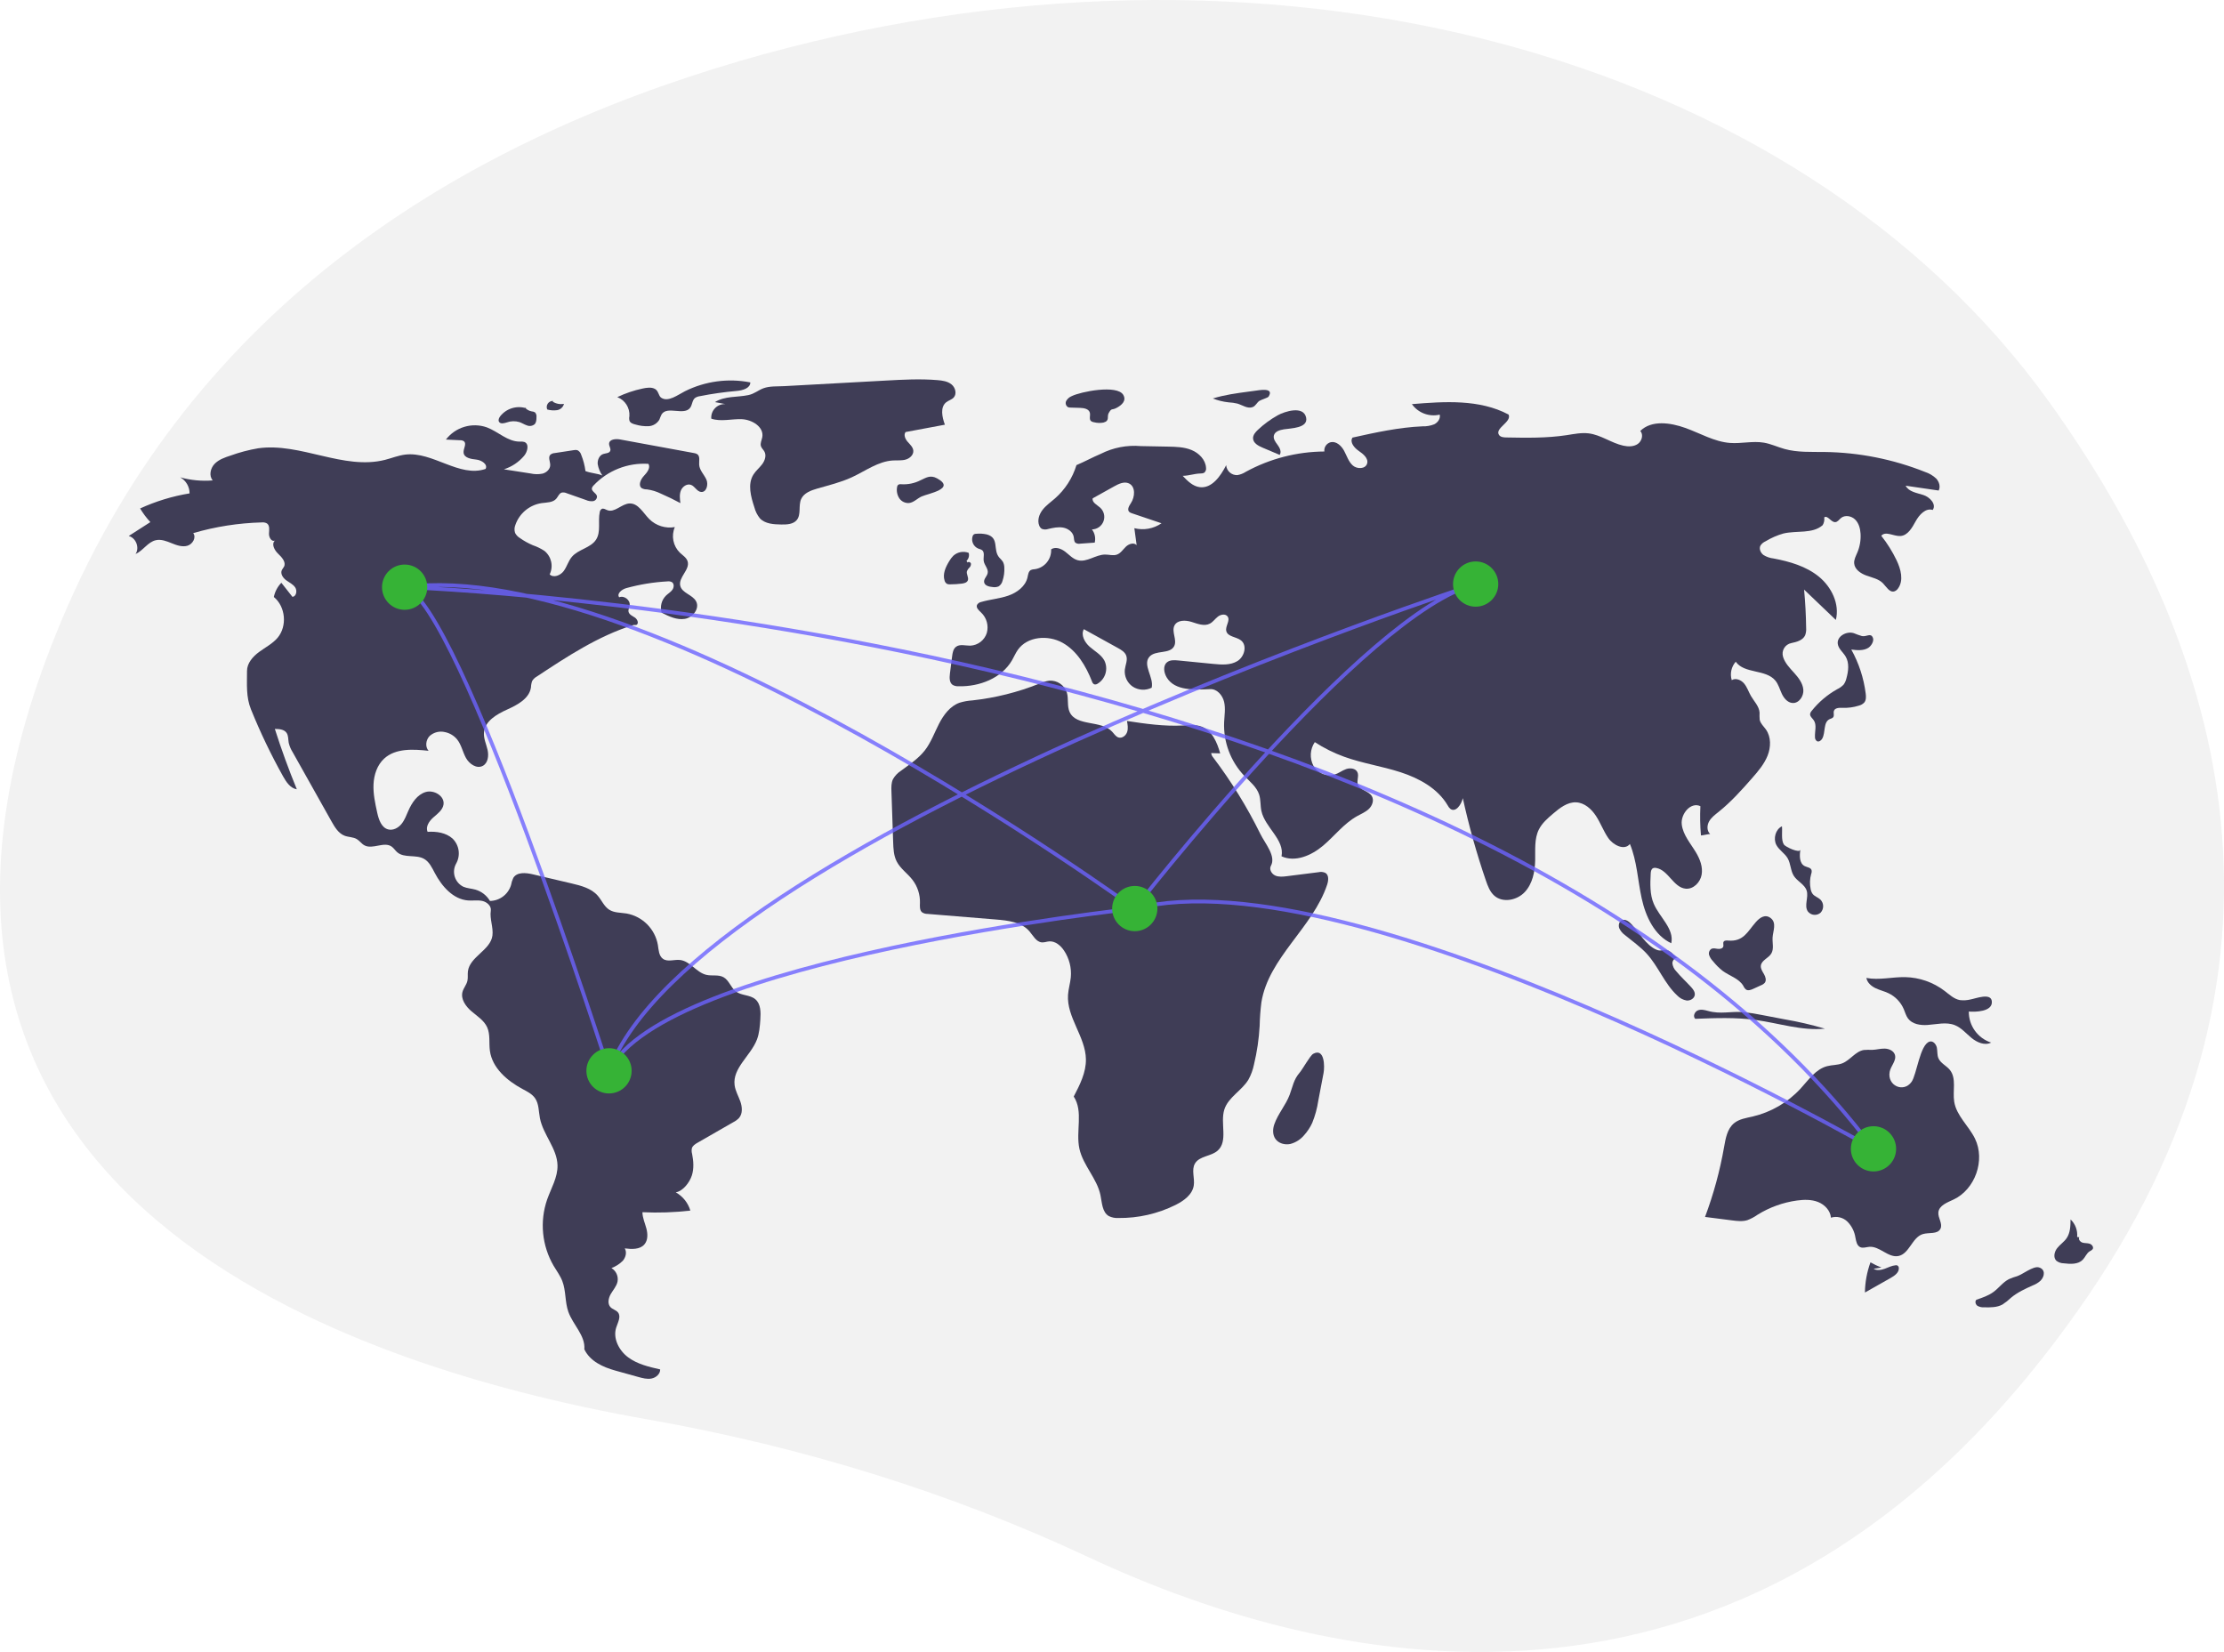
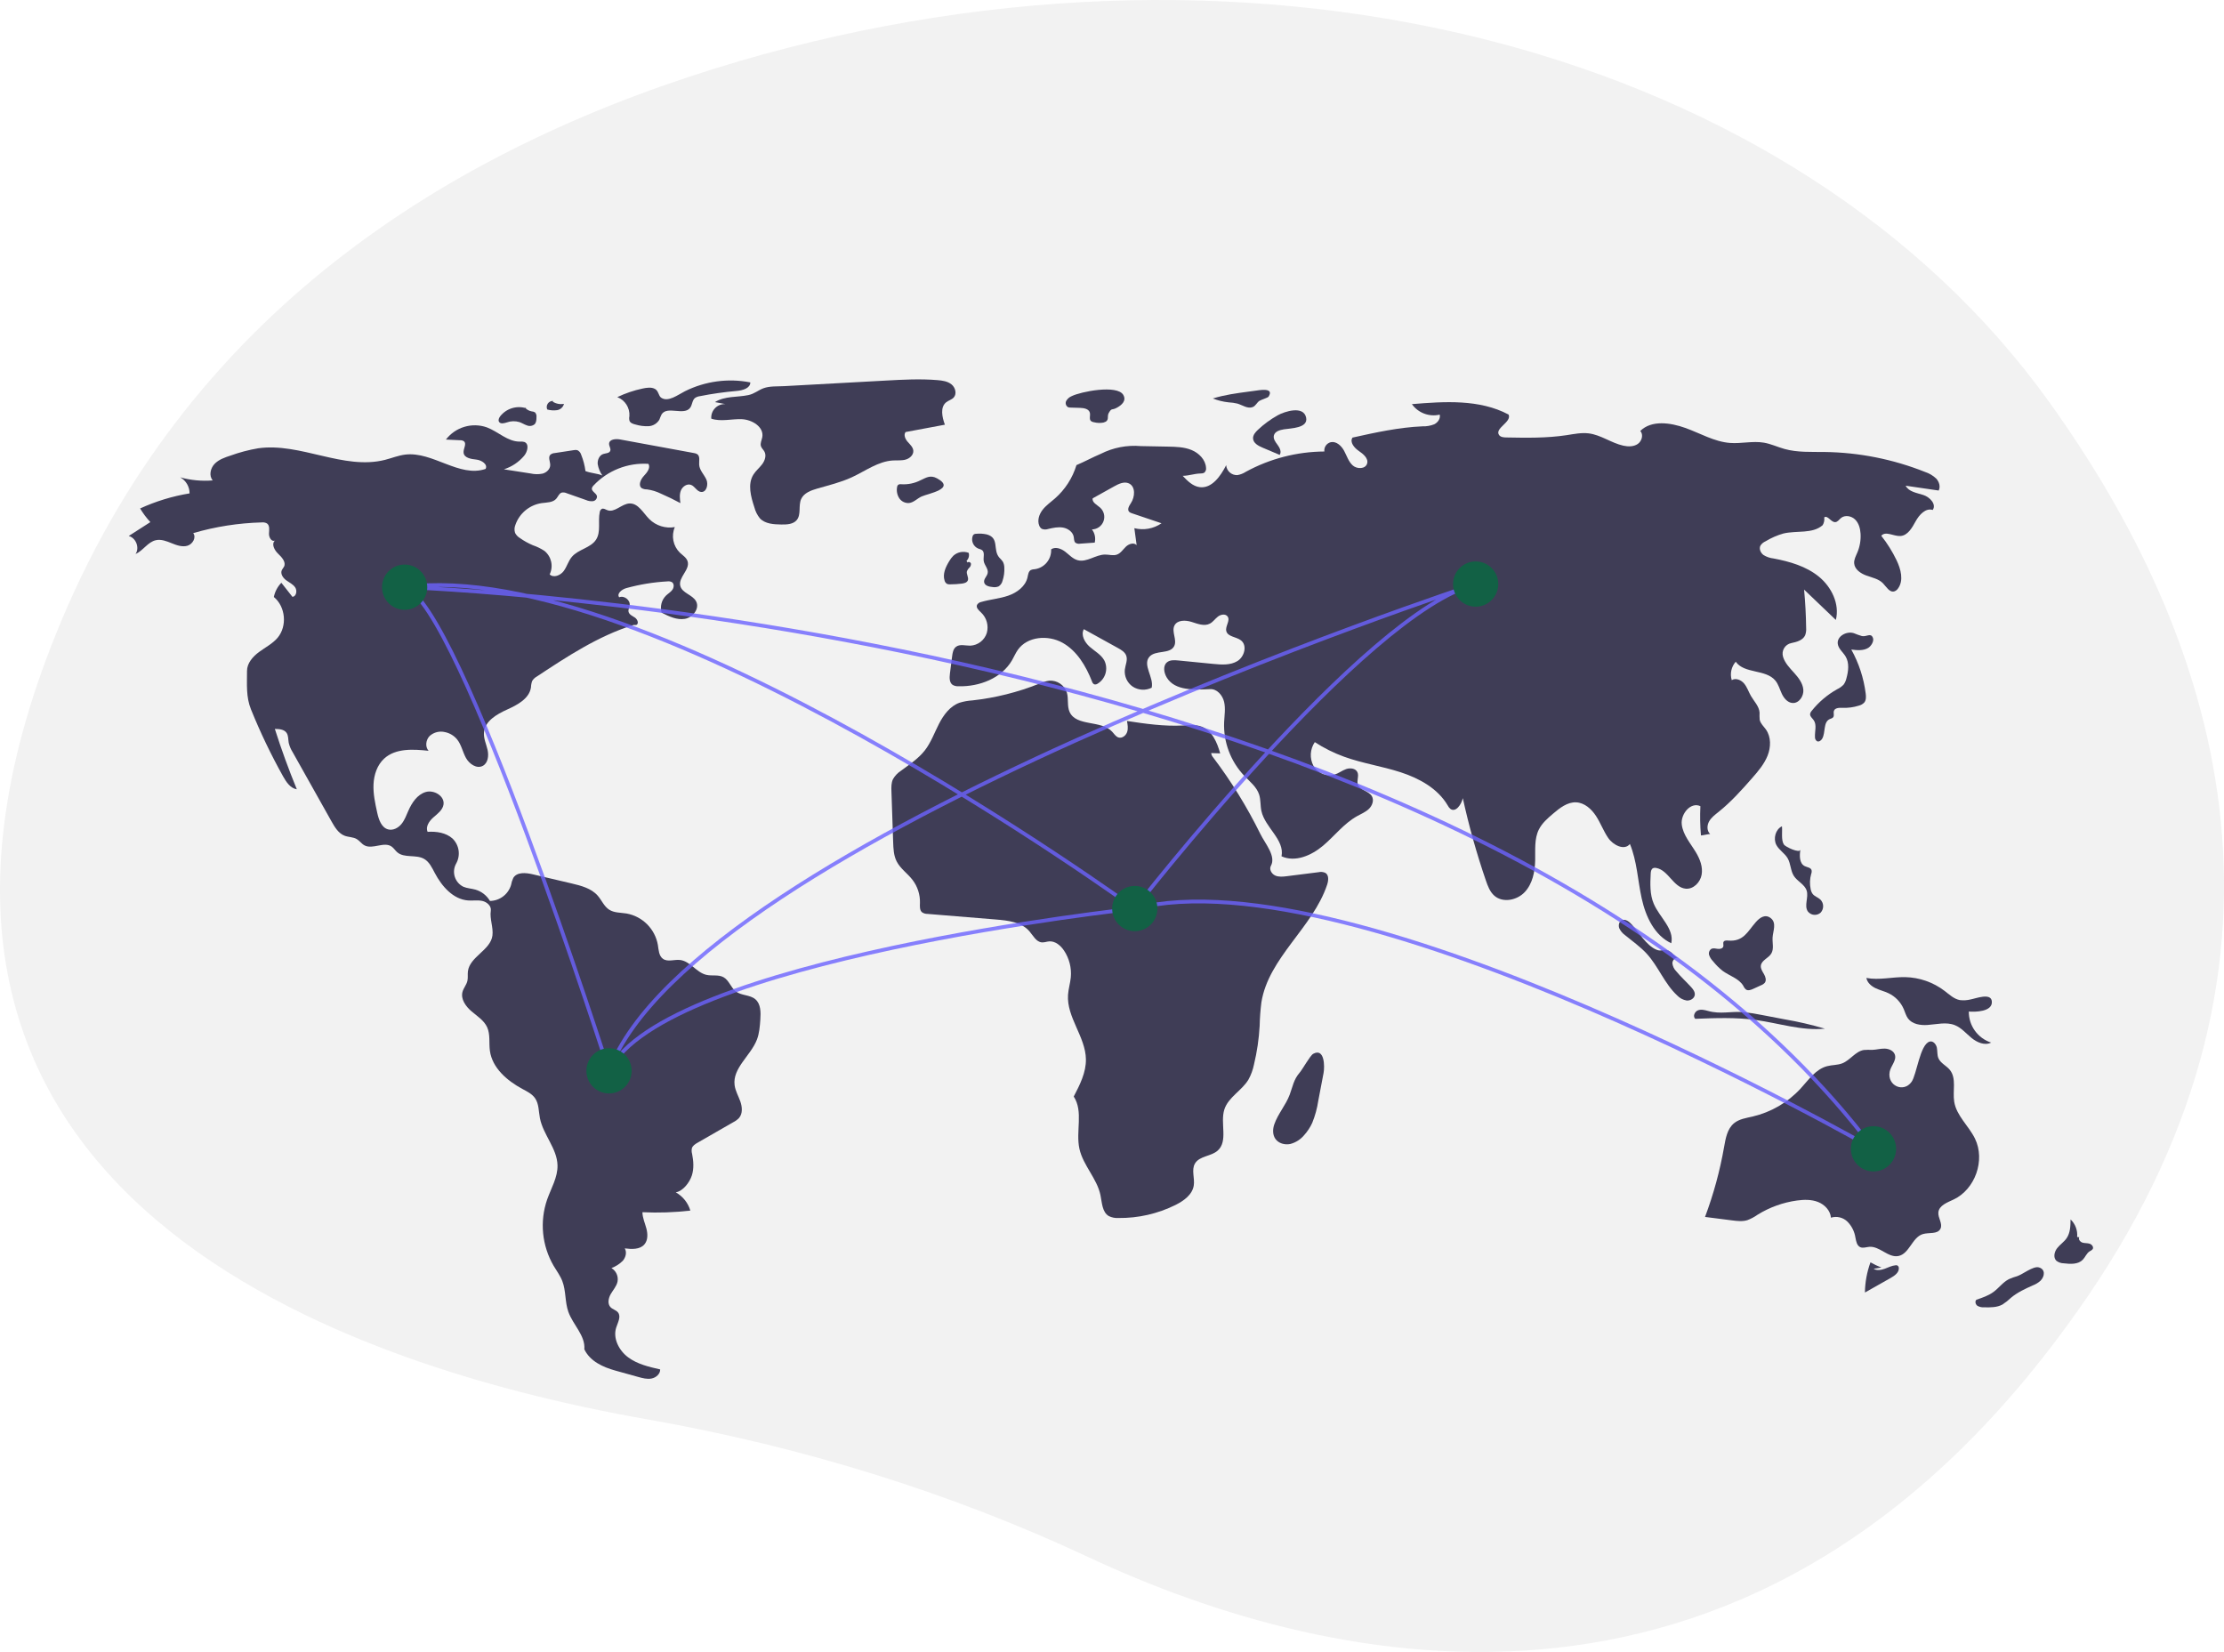
<svg xmlns="http://www.w3.org/2000/svg" data-name="Layer 1" width="1176.606" height="873.979" viewBox="0 0 1176.606 873.979">
  <path d="M1095.664,225.463C962.121,39.632,680.019-35.748,402.58,45.439,255.907,88.36,114.487,174.358,44.402,340.88-80.881,638.554,182.167,733.624,354.172,763.924c83.172,14.651,161.507,39.263,233.089,72.771C716.045,896.979,944,950.398,1115.894,699.286,1240.482,517.28,1184.616,349.244,1095.664,225.463Z" transform="translate(-11.69692 -13.01074)" fill="#f2f2f2" />
  <path d="M321.429,262.228a34.385,34.385,0,0,0-2.248-8.605,3.895,3.895,0,0,0-1.98-2.439,4.08,4.08,0,0,0-1.965-.022l-10.087,1.544a3.867,3.867,0,0,0-2.302.894c-1.314,1.382-.02,3.607-.06,5.513-.045,2.143-1.95,3.883-4.015,4.459a15.177,15.177,0,0,1-6.38-.079l-14.105-2.192a23.256,23.256,0,0,0,10.671-7.121c1.856-2.199,2.844-6.304.161-7.345a6.585,6.585,0,0,0-2.45-.197c-6.391.05-11.419-5.286-17.402-7.533a19.241,19.241,0,0,0-21.655,6.455l7.514.362a3.335,3.335,0,0,1,2.001.534c1.647,1.353-.401,3.952-.169,6.07.301,2.752,3.956,3.34,6.711,3.619s6.25,2.517,4.925,4.948c-13.847,4.769-27.937-9.323-42.479-7.588-3.68.439-7.156,1.885-10.749,2.794-21.951,5.554-44.644-9.264-67.068-6.126a85.163,85.163,0,0,0-14.64,3.861c-3.052,1.002-6.235,2.085-8.453,4.409s-3.061,6.298-.961,8.729a49.126,49.126,0,0,1-17.216-1.636,9.645,9.645,0,0,1,4.959,8.5A102.145,102.145,0,0,0,85.821,282.014a44.073,44.073,0,0,0,5.416,7.215l-11.445,7.353c3.867.974,5.866,6.247,3.617,9.54,4.009-1.784,6.494-6.398,10.782-7.333,2.809-.613,5.667.536,8.331,1.616s5.593,2.126,8.352,1.316,4.793-4.387,3.04-6.666a142.719,142.719,0,0,1,36.253-5.664,4.547,4.547,0,0,1,2.746.521c1.598,1.109,1.178,3.504,1.092,5.447s1.429,4.497,3.165,3.621c-2.043,1.772-.297,5.108,1.664,6.971s4.323,4.434,3.123,6.858c-.313.633-.845,1.139-1.146,1.777-.89,1.884.523,4.081,2.189,5.332s3.707,2.126,4.864,3.858.632,4.765-1.438,5.007l-5.882-7.469a15.314,15.314,0,0,0-3.974,7.53c6.238,5.099,7.176,15.478,1.954,21.613-2.669,3.135-6.464,5.04-9.776,7.486s-6.377,5.928-6.369,10.045c.014,7.113-.567,13.721,2.099,20.316a312.966,312.966,0,0,0,16.99,35.447c1.681,3.006,3.853,6.301,7.258,6.819q-6.455-15.714-11.621-31.917c2.243.009,4.836.187,6.151,2.004,1.089,1.505.855,3.551,1.193,5.378a16.659,16.659,0,0,0,2.124,4.994L187.123,447.636c1.704,3.034,3.658,6.292,6.913,7.521,2.082.786,4.49.638,6.406,1.769,1.502.887,2.513,2.46,4.044,3.296,4.329,2.361,10.349-2.167,14.394.652,1.157.806,1.893,2.087,2.958,3.01,3.736,3.236,9.865,1.071,14.179,3.485,2.78,1.556,4.22,4.667,5.703,7.486,3.714,7.062,9.723,13.981,17.683,14.543,2.5.177,5.054-.297,7.498.259s4.85,2.689,4.457,5.164c-.673,4.244,1.424,8.891.861,13.151-1.026,7.76-12.032,11.169-12.978,18.939-.207,1.701.117,3.457-.288,5.122-.496,2.041-2.029,3.702-2.574,5.731-1.032,3.844,1.722,7.67,4.748,10.256s6.635,4.816,8.289,8.437c1.748,3.827.89,8.289,1.458,12.457,1.241,9.1,9.102,15.847,17.191,20.197,2.465,1.325,5.111,2.608,6.706,4.908,2.082,3.001,1.875,6.957,2.57,10.543,1.703,8.782,9.095,16.017,9.305,24.96.149,6.356-3.384,12.122-5.495,18.12a42.257,42.257,0,0,0,3.451,35.046c1.579,2.666,3.467,5.18,4.584,8.07,1.993,5.158,1.346,11.02,3.184,16.235,2.43,6.895,9.106,12.589,8.467,19.872,3.031,6.294,9.724,9.387,16.454,11.26l12.062,3.357c2.309.643,4.723,1.291,7.074.825s4.596-2.418,4.535-4.815c-5.915-1.334-12.019-2.752-16.895-6.357s-8.216-10.023-6.366-15.797c.858-2.678,2.683-5.769.948-7.982-.993-1.267-2.81-1.598-3.931-2.753-1.748-1.803-1.147-4.831.109-7.005s3.073-4.116,3.579-6.576a6.861,6.861,0,0,0-3.216-7.138,17.054,17.054,0,0,0,5.97-3.831c1.57-1.793,2.295-4.557,1.06-6.595,3.668.465,7.997.693,10.405-2.113,1.923-2.24,1.79-5.59,1.031-8.442s-2.044-5.624-2.084-8.575a156.267,156.267,0,0,0,25.353-.86,16.439,16.439,0,0,0-7.708-9.654c3.811-.645,7.282-5.207,8.486-8.879s.897-7.673.153-11.465a6.152,6.152,0,0,1-.114-3.004c.429-1.368,1.772-2.202,3.015-2.916l18.914-10.863a11.017,11.017,0,0,0,3.025-2.233c1.982-2.328,1.688-5.841.673-8.725s-2.64-5.595-3.031-8.627c-1.169-9.068,8.538-15.574,11.813-24.109,1.286-3.35,1.548-6.991,1.796-10.57.267-3.844.287-8.31-2.665-10.787-2.829-2.375-7.251-1.845-10.211-4.054-2.714-2.025-3.651-5.958-6.616-7.594-2.693-1.486-6.07-.541-9.065-1.239-5.274-1.23-8.592-7.308-13.978-7.871-3.039-.318-6.478,1.168-8.969-.602-2.195-1.559-2.283-4.694-2.7-7.353a20.536,20.536,0,0,0-16.575-16.628c-3.133-.502-6.544-.312-9.209-2.033-2.699-1.744-3.937-5.008-6.057-7.422-3.417-3.891-8.798-5.274-13.84-6.459l-20.506-4.821c-3.64-.856-8.332-1.31-10.286,1.879a14.738,14.738,0,0,0-1.217,3.827,11.85,11.85,0,0,1-11.144,8.388,13.179,13.179,0,0,0-7.772-6.013c-2.079-.579-4.305-.644-6.288-1.496a8.833,8.833,0,0,1-3.833-12.253,10.995,10.995,0,0,0-1.879-13.225c-3.487-3.131-8.532-3.887-13.207-3.574-1.225-2.672.823-5.687,3.03-7.629s4.886-3.851,5.366-6.751c.756-4.561-5.064-8.026-9.483-6.666s-7.24,5.652-9.104,9.883c-1.07,2.428-1.979,4.984-3.667,7.031s-4.405,3.513-6.975,2.856c-3.639-.93-5.044-5.253-5.849-8.921-1.081-4.922-2.167-9.912-1.941-14.946s1.923-10.203,5.635-13.61c6.049-5.553,15.328-5.009,23.491-4.123-1.929-2.173-1.452-5.835.612-7.881a8.96,8.96,0,0,1,8.121-1.995,11.191,11.191,0,0,1,6.291,3.762c2.32,2.828,2.979,6.647,4.733,9.857s5.696,5.948,8.923,4.226c2.787-1.488,3.23-5.353,2.536-8.435s-2.167-6.08-1.916-9.229c.479-6.01,6.709-9.627,12.206-12.102S291.737,382.615,292.608,376.65a10.73,10.73,0,0,1,.652-3.42,6.709,6.709,0,0,1,2.461-2.315c16.044-10.603,32.355-21.335,50.692-27.129.954-.301,1.066.034,2.038-.203,1.361-.786.459-2.962-.846-3.838s-3.048-1.549-3.379-3.085c-.243-1.129.422-2.238.595-3.381.425-2.807-2.933-5.399-5.541-4.276-1.473-1.951,1.442-4.217,3.798-4.866a103.15,103.15,0,0,1,21.67-3.54,3.903,3.903,0,0,1,2.466.419c1.231.853,1.074,2.808.201,4.025s-2.229,1.981-3.316,3.011a9.053,9.053,0,0,0-2.348,9.105c3.826,1.946,7.986,3.95,12.223,3.264s7.999-5.447,6.007-9.249c-1.855-3.541-7.426-4.34-8.384-8.221-1.122-4.544,5.31-8.585,3.862-13.035-.635-1.949-2.577-3.097-4.068-4.504a12.221,12.221,0,0,1-2.674-13.552,15.419,15.419,0,0,1-13.523-4.232c-3.234-3.264-5.815-8.414-10.408-8.267-4.215.134-7.845,5.051-11.786,3.551-.97-.369-1.992-1.12-2.931-.68a2.422,2.422,0,0,0-1.093,1.815c-1.002,4.788.721,10.244-1.888,14.382-2.84,4.503-9.409,5.127-12.852,9.187-1.869,2.204-2.593,5.174-4.311,7.498s-5.364,3.801-7.425,1.776a10.235,10.235,0,0,0-2.78-12.445,27.309,27.309,0,0,0-6.141-2.987,36.422,36.422,0,0,1-6.861-3.824,6.758,6.758,0,0,1-2.519-2.695,6.141,6.141,0,0,1,.172-4.262,17.426,17.426,0,0,1,13.867-11.494c2.745-.373,5.94-.242,7.756-2.333.961-1.107,1.465-2.78,2.861-3.229a4.219,4.219,0,0,1,2.641.325l10.245,3.606a7.191,7.191,0,0,0,3.65.604,2.474,2.474,0,0,0,2.14-2.6c-.327-1.701-2.945-2.518-2.707-4.234a2.827,2.827,0,0,1,.857-1.441,36.629,36.629,0,0,1,29.051-11.472c1.293,2.124-.752,4.639-2.454,6.452s-3.069,5.052-1.011,6.448a5.643,5.643,0,0,0,2.728.614,23.819,23.819,0,0,1,7.261,2.202q5.311,2.311,10.417,5.057c-.301-2.245-.588-4.609.263-6.708s3.269-3.745,5.381-2.928c2.036.788,3.079,3.483,5.248,3.73,2.893.329,4.034-3.944,2.826-6.593s-3.6-4.867-3.8-7.772c-.135-1.96.611-4.39-.954-5.576a4.26,4.26,0,0,0-1.847-.648l-39.084-7.192c-2.321-.427-5.674-.1-5.777,2.258-.057,1.316,1.118,2.618.597,3.828-.556,1.291-2.381,1.173-3.711,1.63-2.063.709-3.098,3.158-2.9,5.331a14.834,14.834,0,0,0,2.448,6.008C327.82,263.487,323.971,263.291,321.429,262.228Z" transform="translate(-11.69692 -13.01074)" fill="#3f3d56" />
  <path d="M290.244,229.051a12.656,12.656,0,0,0-13.902,4.164c-.644.847-1.184,2.015-.645,2.933.772,1.315,2.741.796,4.192.325a10.549,10.549,0,0,1,6.621-.158c1.363.468,2.581,1.295,3.95,1.745a3.978,3.978,0,0,0,4.056-.593c.939-.958.998-2.447 1-3.788a3.047,3.047,0,0,0-.776-2.504,3.981,3.981,0,0,0-1.796-.531,6.185,6.185,0,0,1-3.619-2.115" transform="translate(-11.69692 -13.01074)" fill="#3f3d56" />
  <path d="M304.337,225.127a3.22,3.22,0,0,0-3.112,4.534,13.05,13.05,0,0,0,5.203.339,4.447,4.447,0,0,0,3.637-3.334,8.372,8.372,0,0,1-5.928-1.132" transform="translate(-11.69692 -13.01074)" fill="#3f3d56" />
  <path d="M351.62,218.574a59.853,59.853,0,0,0-13.342,4.532,10.024,10.024,0,0,1,6.402,10.068,5.243,5.243,0,0,0,.061,2.489c.49,1.188,1.91,1.634,3.158,1.939a20.823,20.823,0,0,0,6.927.884,7.056,7.056,0,0,0,5.734-3.504,24.972,24.972,0,0,1,1.192-2.819c2.992-4.557,11.881.953,15.094-3.451,1.132-1.552,1.028-3.887,2.503-5.116a5.624,5.624,0,0,1,2.574-.982,180.731,180.731,0,0,1,19.548-2.784c3.109-.271,7.162-1.387,7.188-4.508a54.149,54.149,0,0,0-34.541,4.647c-3.85,1.929-8.943,5.985-12.652,3.429-1.389-.957-1.32-3.535-3.231-4.612C356.281,217.686,353.694,218.133,351.62,218.574Z" transform="translate(-11.69692 -13.01074)" fill="#3f3d56" />
  <path d="M389.919,225.736l5.497,1.056a7.124,7.124,0,0,0-7.413,7.72c5.148,1.72,10.761.046,16.184.275s11.733,4.102,10.807,9.451c-.28,1.617-1.214,3.233-.728,4.801.34,1.099,1.31,1.878,1.856,2.89,1.14,2.109.229,4.776-1.21,6.693s-3.374,3.446-4.637,5.483c-3.142,5.067-1.357,11.617.515,17.277a15.231,15.231,0,0,0,2.929,5.849c2.773,2.948,7.292,3.205,11.338,3.264,2.945.043,6.32-.103,8.182-2.385,2.432-2.979.731-7.628,2.332-11.125,1.454-3.176,5.159-4.538,8.515-5.504,6.149-1.77,12.416-3.275,18.229-5.949,7.219-3.32,13.965-8.495,21.899-8.922,2.226-.12,4.507.143,6.651-.467s4.181-2.464,4.019-4.687c-.139-1.9-1.746-3.294-3.002-4.726s-2.242-3.634-1.088-5.149l20.797-3.884c-1.474-4.017-2.623-9.309.765-11.924,1.222-.944,2.859-1.321,3.899-2.461,1.774-1.944.882-5.293-1.166-6.946s-4.816-2.037-7.438-2.255c-9.119-.757-18.29-.257-27.426.244q-26.79,1.468-53.58,2.937c-3.595.197-7.746-.104-11.044,1.123-2.792,1.038-4.776,2.945-7.969,3.614C401.739,223.264,395.252,222.427,389.919,225.736Z" transform="translate(-11.69692 -13.01074)" fill="#3f3d56" />
  <path d="M488.403,269.189a2.212,2.212,0,0,0-1.6.363,2.02,2.02,0,0,0-.521,1.234,8.149,8.149,0,0,0,1.184,5.832,5.711,5.711,0,0,0,5.228,2.506c2.475-.316,4.3-2.427,6.575-3.458,3.507-1.587,18.403-4.061,8.099-9.627-3.551-1.918-5.845-.225-8.644,1.039A19.669,19.669,0,0,1,488.403,269.189Z" transform="translate(-11.69692 -13.01074)" fill="#3f3d56" />
  <path d="M578.653,222.593a5.883,5.883,0,0,0-2.862,2.492,2.514,2.514,0,0,0,.943,3.335,3.752,3.752,0,0,0,1.404.223l4.892.146c2.078.062,4.674.505,5.233,2.508.415,1.487-.513,3.398.606,4.461a3.155,3.155,0,0,0,1.664.649,11.341,11.341,0,0,0,4.929.159c3.56-.955,1.689-3.127,2.81-5.062,1.715-2.96,1.418-1.168,4.441-2.864,2.232-1.253,5.116-3.525,3.253-6.718C602.727,216.368,583.434,220.208,578.653,222.593Z" transform="translate(-11.69692 -13.01074)" fill="#3f3d56" />
  <path d="M675.212,219.802l-2.841.379c-6.406.855-12.848,1.718-19.018,3.641a31.652,31.652,0,0,0,8.329,2.044,25.585,25.585,0,0,1,4.665.663c2.725.811,5.471,2.906,8.104,1.833,1.632-.665,2.165-2.365,3.517-3.266.934-.622,4.475-1.629,4.871-2.257C686.04,217.764,677.672,219.474,675.212,219.802Z" transform="translate(-11.69692 -13.01074)" fill="#3f3d56" />
  <path d="M687.686,232.713A53.277,53.277,0,0,0,677.203,240.39c-1.335,1.255-2.698,2.815-2.577,4.643.161,2.429,2.749,3.839,4.991,4.788l9.081,3.845c1.102-1.553.093-3.696-1.045-5.222s-2.492-3.291-1.989-5.128c.574-2.095,3.129-2.81,5.271-3.171,3.491-.588,12.907-.541,11.776-6.167C701.378,227.35,691.19,230.754,687.686,232.713Z" transform="translate(-11.69692 -13.01074)" fill="#3f3d56" />
  <path d="M685.86,607.84c-.865,2.503-.947,5.451.549,7.637,1.678,2.452,5.036,3.366,7.942,2.744a14.307,14.307,0,0,0,7.374-4.741,25.392,25.392,0,0,0,4.241-6.504,50.767,50.767,0,0,0,3.144-11.502l2.82-14.804c.63-3.309.606-13.452-5.475-10.147-1.661.903-5.508,8.031-7.249,10.053-3.138,3.643-3.553,7.178-5.205,11.592C691.931,597.695,687.773,602.303,685.86,607.84Z" transform="translate(-11.69692 -13.01074)" fill="#3f3d56" />
  <path d="M1007.042,683.597a44.332,44.332,0,0,1-5.778-2.751,48.707,48.707,0,0,0-2.929,15.965l13.616-7.705c2.048-1.159,4.37-2.769,4.326-5.123a1.621,1.621,0,0,0-.753-1.474,1.836,1.836,0,0,0-.955-.112c-2.019.168-3.86,1.162-5.764,1.853s-4.132,1.056-5.879.031" transform="translate(-11.69692 -13.01074)" fill="#3f3d56" />
  <path d="M1078.869,688.172a29.472,29.472,0,0,0-4.366,1.567c-3.125,1.59-5.25,4.609-8.062,6.703-2.691,2.004-5.93,3.104-9.11,4.174-.935.827-.506,2.492.51,3.218a6.315,6.315,0,0,0,3.596.808c3.303.073,6.784.105,9.677-1.491a30.518,30.518,0,0,0,4.556-3.616c3.383-2.823,7.446-4.685,11.467-6.485a13.162,13.162,0,0,0,3.997-2.39c2.527-2.49,2.705-6.331-.939-7.178C1087.251,682.798,1081.672,687.265,1078.869,688.172Z" transform="translate(-11.69692 -13.01074)" fill="#3f3d56" />
  <path d="M1110.605,667.441a11.359,11.359,0,0,0-3.475-9.307c-.037,3.428-.141,7.079-2.069,9.914-1.374,2.02-3.527,3.384-5.032,5.307s-2.173,4.973-.408,6.661a6.615,6.615,0,0,0,3.92,1.35c3.514.414,7.581.644,10.045-1.894,1.345-1.386,1.999-3.438,3.64-4.456a4.429,4.429,0,0,0,1.597-1.143c.677-1.077-.399-2.496-1.611-2.884s-2.547-.206-3.764-.574-2.335-1.738-1.71-2.846" transform="translate(-11.69692 -13.01074)" fill="#3f3d56" />
  <path d="M1054.2,541.77a15.795,15.795,0,0,1-5.636.332c-3.128-.575-5.563-2.933-8.088-4.866A35.677,35.677,0,0,0,1019.63,529.953c-6.863-.13-13.789,1.73-20.529.433.44,2.449,2.536,4.286,4.772,5.378s4.704,1.641,6.951,2.711a16.597,16.597,0,0,1,8.039,8.363c.724,1.689,1.179,3.528,2.275,5.003,2.241,3.015,6.488,3.677,10.236,3.43,4.887-.321,9.991-1.727,14.537.094,3.478,1.393,5.967,4.437,8.871,6.804s6.994,4.124,10.329,2.416a17.075,17.075,0,0,1-11.814-16.43c3.27.301,12.69.184,12.183-5.373C1065.05,538.072,1057.008,541.262,1054.2,541.77Z" transform="translate(-11.69692 -13.01074)" fill="#3f3d56" />
  <path d="M1011.417,580.087c.581-3.185,3.757-5.997,2.767-9.08-.684-2.132-3.156-3.184-5.394-3.237s-4.437.614-6.675.677a32.53,32.53,0,0,0-4.371.062c-4.442.73-7.181,5.387-11.367,7.042-2.546,1.007-5.406.814-8.053,1.51-6.01,1.58-9.813,7.259-14.014,11.838a50.011,50.011,0,0,1-25.384,14.804c-3.417.791-7.09,1.297-9.807,3.517-3.597,2.939-4.482,7.977-5.282,12.552a207.333,207.333,0,0,1-10.093,37.051l14.27,1.822c2.713.346,5.524.685,8.139-.118a23.628,23.628,0,0,0,5.353-2.852,53.442,53.442,0,0,1,20.879-7.537c3.737-.513,7.655-.607,11.162.782s6.516,4.539,6.809,8.3a8.767,8.767,0,0,1,8.762,2.131,15.231,15.231,0,0,1,4.183,8.351c.376,1.952.752,4.292,2.564,5.111,1.478.668,3.173-.051,4.79-.181,5.486-.439,10.039,5.958,15.432,4.857,5.784-1.181,7.203-9.843,12.846-11.578,3.241-.996,7.786.215,9.338-2.799,1.368-2.657-1.361-5.723-1.08-8.698.346-3.663,4.667-5.218,7.998-6.781,11.484-5.389,16.934-20.845,11.369-32.245-3.297-6.754-9.785-12.071-10.983-19.491-.922-5.709,1.329-12.366-2.311-16.859-1.852-2.286-4.987-3.548-6.088-6.275-.694-1.717-.415-3.665-.788-5.479s-1.956-3.711-3.747-3.241c-5.199,1.365-6.858,17.425-9.641,21.327C1018.77,591.302,1010.084,587.395,1011.417,580.087Z" transform="translate(-11.69692 -13.01074)" fill="#3f3d56" />
  <path d="M915.322,547.838c-1.777-.498-3.717-.989-5.419-.277s-2.696,3.211-1.33,4.451c10.688-.416,21.442-.83,32.04.622,12.21,1.672,24.294,5.815,36.558,4.596a186.054,186.054,0,0,0-21.326-4.949l-12.006-2.293a92.83,92.83,0,0,0-9.749-1.506C927.241,547.916,922.057,549.726,915.322,547.838Z" transform="translate(-11.69692 -13.01074)" fill="#3f3d56" />
  <path d="M926.023,510.612c-.887-.074-1.986-.138-2.445.625-.439.729.063,1.692-.172,2.509-.322,1.117-1.785,1.402-2.937,1.25s-2.398-.516-3.419.039a2.898,2.898,0,0,0-1.121,3.292,8.475,8.475,0,0,0,1.976,3.15,32.185,32.185,0,0,0,5.128,5.143c3.674,2.712,8.65,4.018,10.964,7.955a5.278,5.278,0,0,0,1.464,1.971c1.111.704,2.559.168,3.755-.378l4.192-1.915a4.762,4.762,0,0,0,1.96-1.333c.958-1.299.369-3.147-.434-4.547s-1.833-2.849-1.66-4.454c.308-2.862,3.987-3.956,5.5-6.405,1.525-2.468.532-5.648.708-8.544.206-3.387,2.334-7.792-1.09-10.323-2.91-2.151-5.691-.163-7.78,2.211C936.205,505.866,934.122,511.288,926.023,510.612Z" transform="translate(-11.69692 -13.01074)" fill="#3f3d56" />
  <path d="M951.468,460.009c1.431,2.74,4.415,4.376,5.975,7.044,1.692,2.893,1.499,6.63,3.334,9.434,1.883,2.877,5.672,4.404,6.728,7.675,1.153,3.572-1.463,7.913.622,11.034a4.632,4.632,0,0,0,6.794.624,4.984,4.984,0,0,0-.206-6.954c-1.234-1.126-3.007-1.612-4.038-2.927a6.141,6.141,0,0,1-1.046-2.546,16.669,16.669,0,0,1,.262-7.989,3.555,3.555,0,0,0,.201-2.09c-.464-1.349-2.29-1.444-3.572-2.07-2.911-1.421-2.841-5.53-2.332-8.729-.339,2.13-7.926-1.493-8.72-2.699-1.578-2.397-.719-7.02-1.032-9.669C951.032,451.791,949.718,456.659,951.468,460.009Z" transform="translate(-11.69692 -13.01074)" fill="#3f3d56" />
  <path d="M875.031,502.171c-1.4-1.568-3.51-3.208-5.387-2.262-1.432.721-1.826,2.703-1.265,4.205a9.257,9.257,0,0,0,3.055,3.642c3.913,3.227,8.126,6.139,11.539,9.89,6.108,6.713,9.344,15.77,15.987,21.954a8.967,8.967,0,0,0,5.034,2.724c1.935.18,4.109-1.059,4.331-2.99.183-1.591-.926-3.014-2.009-4.193-2.581-2.807-5.406-5.391-7.842-8.323a6.994,6.994,0,0,1-2.004-4.186c-.012-1.579,1.428-3.232,2.958-2.841-1.861-.476-3.241-3.576-5.972-4.159-2.282-.487-2.835.926-5.551-.239C882.724,513.172,878.659,506.233,875.031,502.171Z" transform="translate(-11.69692 -13.01074)" fill="#3f3d56" />
  <path d="M996.764,349.525a42.899,42.899,0,0,1-4.377-1.563c-3.847-1.155-8.936,1.673-8.423,5.656.341,2.647,2.804,4.431,4.164,6.727,2.017,3.404,1.479,7.722.419,11.535a9.017,9.017,0,0,1-1.455,3.282A11.116,11.116,0,0,1,983.644,377.64a46.103,46.103,0,0,0-13.49,11.46,3.303,3.303,0,0,0-.815,1.536c-.183,1.345,1.168,2.325,1.933,3.446,1.698,2.492.471,5.845.638,8.855a2.504,2.504,0,0,0,1.055,2.197c1.023.52,2.236-.363,2.791-1.368,1.841-3.335.454-8.687,3.907-10.295.653-.304,1.445-.432,1.881-1.006.691-.91.024-2.258.375-3.346.526-1.633,2.76-1.707,4.475-1.634a25.398,25.398,0,0,0,8.724-1.161,5.807,5.807,0,0,0,2.888-1.672c1.032-1.288.941-3.12.734-4.758a64.492,64.492,0,0,0-7.62-23.25c3.033.387,6.333.723,8.95-.858,1.466-.885,3.223-3.532,2.496-5.334C1001.418,347.603,999.341,350.001,996.764,349.525Z" transform="translate(-11.69692 -13.01074)" fill="#3f3d56" />
  <path d="M607.915,394.431c.363,1.947.72,3.997.082,5.871s-2.645,3.441-4.54,2.867c-1.471-.446-2.32-1.925-3.365-3.052-5.808-6.27-18.912-2.64-22.5-10.397-1.464-3.166-.469-6.959-1.468-10.301a9.169,9.169,0,0,0-9.285-6.308,19.08,19.08,0,0,0-5.343,1.595,134.727,134.727,0,0,1-35.401,8.854,29.087,29.087,0,0,0-6.802,1.238c-4.988,1.808-8.396,6.432-10.821,11.151s-4.216,9.827-7.468,14.019c-3.417,4.406-8.206,7.491-12.673,10.828a12.93,12.93,0,0,0-4.181,4.382c-.968,1.988-.914,4.301-.839,6.511l.913,26.844c.117,3.453.265,7.029,1.81,10.119,1.93,3.858,5.742,6.386,8.386,9.794a19.183,19.183,0,0,1,3.98,12.251c-.056,1.777-.233,3.879,1.151,4.995a5.062,5.062,0,0,0,2.83.814l36.312,2.972c6.387.523,13.466,1.382,17.637,6.249,1.968,2.297,3.549,5.6,6.564,5.846,1.293.106,2.551-.425,3.845-.528,3.263-.258,6.13,2.218,7.939,4.946a21.943,21.943,0,0,1,3.525,14.08c-.297,3.112-1.261,6.137-1.469,9.256-.791,11.868,9.269,22.179,9.464,34.071.115,6.995-3.206,13.531-6.444,19.733,5.225,7.916.947,18.457,3.027,27.711,1.974,8.78,9.294,15.653,11.118,24.465.835,4.034.883,8.998,4.441,11.076a10.122,10.122,0,0,0,5.025,1.006,66.242,66.242,0,0,0,30.165-6.867c4.399-2.183,8.957-5.441,9.725-10.291.62-3.911-1.364-8.286.655-11.693,2.379-4.015,8.473-3.697,11.974-6.784,5.679-5.008,1.251-14.56,3.551-21.773,2.068-6.484,9.187-9.929,12.716-15.748a27.986,27.986,0,0,0,2.955-8.009,114.243,114.243,0,0,0,3.007-20.426,122.436,122.436,0,0,1,.924-12.511c3.805-23.638,27.173-39.466,34.76-62.174.725-2.169,1.065-5.057-.864-6.284a5.525,5.525,0,0,0-3.674-.385l-16.739,2.11c-2.079.262-4.283.507-6.192-.356s-3.278-3.279-2.265-5.114c2.843-5.15-3.005-11.657-5.603-16.935a249.894,249.894,0,0,0-24.885-40.357,4.102,4.102,0,0,1-1.091-2.369l4.751.158c-1.604-5.754-4.25-12.051-9.841-14.156-3.15-1.186-6.639-.776-10-.592C627.764,397.358,617.443,395.904,607.915,394.431Z" transform="translate(-11.69692 -13.01074)" fill="#3f3d56" />
  <path d="M637.399,264.755c2.519,2.675,5.342,5.512,8.987,5.978,6.438.824,11.067-5.834,14.014-11.617a5.676,5.676,0,0,0,5.923,5.251,11.693,11.693,0,0,0,4.455-1.742,87.765,87.765,0,0,1,41.579-10.748,4.49,4.49,0,0,1,3.429-4.936c2.955-.586,5.618,1.969,7.043,4.624s2.315,5.731,4.58,7.718,6.65,1.9,7.545-.977c.859-2.762-2.019-5.118-4.409-6.746s-4.91-4.642-3.301-7.046c12.213-2.704,24.502-5.417,37-5.955a15.494,15.494,0,0,0,6.228-1.073c1.906-.935,3.421-3.058,2.908-5.119a14.104,14.104,0,0,1-14.718-5.552c17.341-1.431,35.785-2.651,51.153,5.509,1.844,3.959-7.555,7.253-5.04,10.824.802,1.139,2.409,1.272,3.802,1.298,10.679.198,21.421.393,31.98-1.22,3.859-.589,7.756-1.421,11.63-.943,6.453.796,11.972,5.101,18.32,6.505,2.584.571,5.481.591,7.659-.912s3.114-4.925,1.329-6.878c5.977-5.858,15.897-4.406,23.783-1.602s15.355,7.327,23.701,7.953c5.985.448,12.053-1.162,17.966-.138,3.716.643,7.175,2.296,10.807,3.312,6.869,1.921,14.136,1.515,21.268,1.608a149.022,149.022,0,0,1,53.106,10.553,15.789,15.789,0,0,1,5.904,3.488c1.573,1.685,2.376,4.303,1.318,6.351l-17.473-2.553c1.646,3.241,5.905,3.793,9.364,4.911s7.045,4.938,4.966,7.92c-3.748-1.193-7.144,2.554-9.037,6.001s-4.2,7.576-8.127,7.786c-3.517.188-7.77-2.806-10.062-.133a68.629,68.629,0,0,1,8.085,12.927c2.265,4.718,3.878,10.663.817,14.908a3.864,3.864,0,0,1-2.066,1.602c-2.5.633-4.124-2.425-5.917-4.279-2.259-2.336-5.676-2.997-8.735-4.093s-6.282-3.25-6.521-6.491c-.149-2.016.916-3.891,1.7-5.754a22.17,22.17,0,0,0,1.684-9.944c-.172-2.735-.939-5.581-2.903-7.492s-5.356-2.517-7.465-.767c-.984.817-1.773,2.123-3.05,2.172-2.258.086-3.991-3.85-5.808-2.506a6.172,6.172,0,0,1-.839,4.128c-5.421,4.714-13.748,2.72-20.736,4.385a38.921,38.921,0,0,0-9.461,4.132,6.087,6.087,0,0,0-2.704,2.27c-.872,1.695.089,3.866,1.627,4.993a12.917,12.917,0,0,0,5.365,1.831c8.52,1.614,17.163,4.111,23.889,9.583s11.137,14.518,9.009,22.924l-16.801-16.054q.957,10.111,1.086,20.277a9.116,9.116,0,0,1-.533,3.9c-1.198,2.645-4.444,3.536-7.289,4.12a5.709,5.709,0,0,0-4.383,7.315c1.011,3.294,3.531,5.863,5.838,8.422s4.578,5.468,4.88,8.9-2.288,7.302-5.725,7.063c-2.606-.181-4.539-2.514-5.651-4.878s-1.773-4.997-3.443-7.006c-5.055-6.08-16.409-3.475-20.937-9.956a10.241,10.241,0,0,0-2.118,9.746c2.107-1.319,4.991-.093,6.574,1.823s2.33,4.373,3.573,6.525c1.677,2.904,4.347,5.479,4.581,8.825a28.845,28.845,0,0,0,.064,3.795c.416,2.027,2.129,3.483,3.317,5.177,2.764,3.943,2.628,9.359.846,13.833s-4.983,8.212-8.153,11.836c-5.538,6.33-11.189,12.623-17.754,17.88-1.873,1.5-3.873,2.975-5.039,5.072s-1.227,5.041.566,6.636c-1.283.064-3.584.695-4.866.759a113.141,113.141,0,0,1-.293-15.477c-5.063-2.431-10.514,4.079-9.86,9.657s4.688,10.054,7.56,14.88c2.1,3.529,3.662,7.644,2.96,11.69s-4.313,7.779-8.405,7.423c-6.508-.568-9.23-9.91-15.674-10.979a2.633,2.633,0,0,0-1.696.168c-.957.525-1.123,1.805-1.177,2.895-.264,5.349-.492,10.911,1.596,15.843,3.055,7.215,10.946,13.275,9.291,20.933-8.918-4.145-13.554-14.146-15.66-23.752s-2.456-19.691-6.23-28.772c-2.865,3.673-8.888.637-11.507-3.216-2.482-3.653-4.01-7.878-6.419-11.581s-6.097-7.017-10.509-7.221c-4.625-.213-8.637,2.961-12.165,5.96-2.901,2.466-5.879,5.029-7.575,8.439-2.468,4.961-1.822,10.809-1.941,16.349-.129,5.989-1.398,12.307-5.479,16.691s-11.615,5.911-16.117,1.96c-2.35-2.063-3.488-5.145-4.502-8.103A396.684,396.684,0,0,1,785.596,435.269c-.756,3.36-3.707,7.692-6.526,5.712a5.844,5.844,0,0,1-1.504-1.937c-5.258-8.912-14.996-14.258-24.835-17.463s-20.191-4.7-29.92-8.223a75.787,75.787,0,0,1-15.521-7.731,12.207,12.207,0,0,0-.746,12.487c2.158,3.822,7.042,6.033,11.223,4.697,2.16-.69,3.985-2.19,6.129-2.931s5.021-.377,5.958,1.688c.897,1.977-.459,4.368.214,6.432,1.025,3.144,5.766,3.386,7.424,6.247,1.234,2.128.219,4.955-1.543,6.672s-4.111,2.66-6.261,3.855c-6.976,3.879-11.937,10.502-18.034,15.654s-14.699,8.914-21.965,5.609c1.732-8.77-8.715-15.209-10.637-23.939-.633-2.874-.305-5.926-1.208-8.726-1.308-4.054-4.905-6.842-7.856-9.915a38.912,38.912,0,0,1-10.673-28.31c.159-3.608.822-7.275 0-10.792s-3.734-6.921-7.342-6.762c-8.241.364-18.623.977-22.947-6.048-1.543-2.507-2.215-6.18.016-8.101,1.574-1.355,3.897-1.227,5.964-1.024l18.568,1.827c4.343.427,9.037.78,12.764-1.491s5.342-8.297,1.891-10.968c-2.521-1.952-7.039-1.846-7.772-4.949-.61-2.584,2.25-5.517.705-7.677-1.108-1.549-3.598-1.119-5.108.042s-2.604,2.859-4.293,3.738c-2.963,1.542-6.503.074-9.691-.923s-7.461-1.082-9.007,1.879c-1.729,3.311,1.534,7.65-.182,10.968-2.269,4.387-9.953,1.889-13.139,5.663-3.656,4.33,2.488,10.786,1.255,16.318a10.158,10.158,0,0,1-10.007-.562,9.72,9.72,0,0,1-4.201-9.051c.305-2.488,1.603-5.028.733-7.38-.703-1.901-2.612-3.033-4.386-4.013l-18.044-9.971c-1.675,3.108.443,6.96,3.091,9.295s5.967,4.092,7.707,7.164a9.404,9.404,0,0,1-3.539,12.398,2.171,2.171,0,0,1-1.789.312,2.495,2.495,0,0,1-1.16-1.56c-3.184-8.147-7.964-16.18-15.606-20.436s-18.623-3.381-23.634,3.789c-1.19,1.703-1.989,3.644-3.026,5.444-5.509,9.565-17.319,14.095-28.354,13.799a5.63,5.63,0,0,1-3.093-.727c-1.783-1.232-1.703-3.845-1.43-5.995l1.158-9.124c.233-1.832.57-3.857,2.02-5.001,2.044-1.612,4.993-.595,7.596-.632a9.627,9.627,0,0,0,8.738-6.744,10.849,10.849,0,0,0-3.02-10.789c-1.193-1.121-2.795-2.528-2.164-4.039a3.339,3.339,0,0,1,2.342-1.577c4.676-1.358,9.617-1.714,14.215-3.316s9.057-4.88,10.146-9.626c.334-1.454.486-3.216,1.792-3.937a5.374,5.374,0,0,1,2.071-.423,10.078,10.078,0,0,0,8.644-10.506c2.204-1.54,5.291-.407,7.423,1.231s4.014,3.801,6.608,4.507c4.834,1.316,9.506-2.964,14.516-2.984,2.107-.008,4.288.737,6.27.022,2.009-.724,3.209-2.724,4.751-4.202s4.248-2.379,5.672-.787l-1.213-8.982a17.658,17.658,0,0,0,14.371-2.598l-15.672-5.295a3.407,3.407,0,0,1-1.466-.784c-1.139-1.227-.008-3.139.919-4.533,2.216-3.336,2.589-8.832-1.056-10.493-2.488-1.134-5.344.227-7.732,1.559L589.752,276.674c-.363,2.174,2.295,3.407,3.943,4.871a6.611,6.611,0,0,1-4.311,11.552,8.238,8.238,0,0,1,1.471,6.984l-7.696.554a3.334,3.334,0,0,1-2.496-.487c-.823-.731-.712-2.012-.902-3.096-.46-2.617-3.023-4.451-5.638-4.921s-5.291.133-7.88.728a4.703,4.703,0,0,1-3.387-.078,3.382,3.382,0,0,1-1.34-1.691c-1.135-2.753-.074-5.988,1.749-8.342s4.32-4.075,6.561-6.035a38.243,38.243,0,0,0,11.371-17.638c4.237-1.775,8.623-4.187,12.86-5.962a39.35,39.35,0,0,1,21.151-4.098l14.348.274c4.248.081,8.611.185,12.539,1.805s7.379,5.122,7.651,9.362a2.874,2.874,0,0,1-.92,2.627,3.39,3.39,0,0,1-1.814.409C643.05,263.629,641.361,264.616,637.399,264.755Z" transform="translate(-11.69692 -13.01074)" fill="#3f3d56" />
  <path d="M523.036,309.723a4.198,4.198,0,0,0,1.145-4.223,7.853,7.853,0,0,0-8.132,1.536,13.71,13.71,0,0,0-2.179,2.88c-1.885,3.076-3.553,6.75-2.46,10.189a2.894,2.894,0,0,0,1.325,1.812,3.482,3.482,0,0,0,1.544.242,51.761,51.761,0,0,0,6.214-.382c1.266-.155,2.737-.512,3.226-1.69.643-1.548-.914-3.301-.46-4.915a5.369,5.369,0,0,1,1.326-1.899,2.51,2.51,0,0,0,.782-2.107c-.183-.757-1.343-1.187-1.76-.529" transform="translate(-11.69692 -13.01074)" fill="#3f3d56" />
  <path d="M533.806,295.759a17.385,17.385,0,0,0-5.631-.354,2.455,2.455,0,0,0-1.2.273,2.002,2.002,0,0,0-.739,1.071,5.319,5.319,0,0,0,3.097,6.519,6.655,6.655,0,0,1,1.92.772c1.593,1.236.577,3.761.879,5.754.339,2.238,2.505,4.116,2.108,6.345-.313,1.755-2.188,3.146-1.886,4.903.316,1.841,2.652,2.394,4.514,2.541a5.677,5.677,0,0,0,3.198-.367,4.952,4.952,0,0,0,2.018-2.922,18.729,18.729,0,0,0,.944-7.052,6.687,6.687,0,0,0-.795-3.113,17.378,17.378,0,0,0-1.858-2.128C536.806,303.852,540.562,297.663,533.806,295.759Z" transform="translate(-11.69692 -13.01074)" fill="#3f3d56" />
  <path d="M1002.867,620.795S729.666,463.972,612.049,493.686c0,0-249.265,26.825-278.154,85.84,0,0-79.237-247.615-108.125-255.868" transform="translate(-11.69692 -13.01074)" fill="none" stroke="#6c63ff" stroke-miterlimit="10" stroke-width="2" opacity="0.8" />
  <path d="M333.895,579.526C379.704,457.369,792.395,322.007,792.395,322.007,733.793,336.864,612.049,493.686,612.049,493.686S354.53,306.324,225.77,323.657c0,0,567.037,18.571,777.097,297.137" transform="translate(-11.69692 -13.01074)" fill="none" stroke="#6c63ff" stroke-miterlimit="10" stroke-width="2" opacity="0.8" />
-   <circle cx="214.074" cy="310.647" r="11.968" fill="#36b336" />
-   <circle cx="322.199" cy="566.515" r="11.968" fill="#36b336" />
-   <circle cx="780.698" cy="308.996" r="11.968" fill="#36b336" />
-   <circle cx="991.171" cy="607.784" r="11.968" fill="#36b336" />
-   <circle cx="600.352" cy="480.675" r="11.968" fill="#36b336" />
+   <circle cx="214.074" cy="310.647" r="11.968" fill="#126145" />
+   <circle cx="322.199" cy="566.515" r="11.968" fill="#126145" />
+   <circle cx="780.698" cy="308.996" r="11.968" fill="#126145" />
+   <circle cx="991.171" cy="607.784" r="11.968" fill="#126145" />
+   <circle cx="600.352" cy="480.675" r="11.968" fill="#126145" />
</svg>
